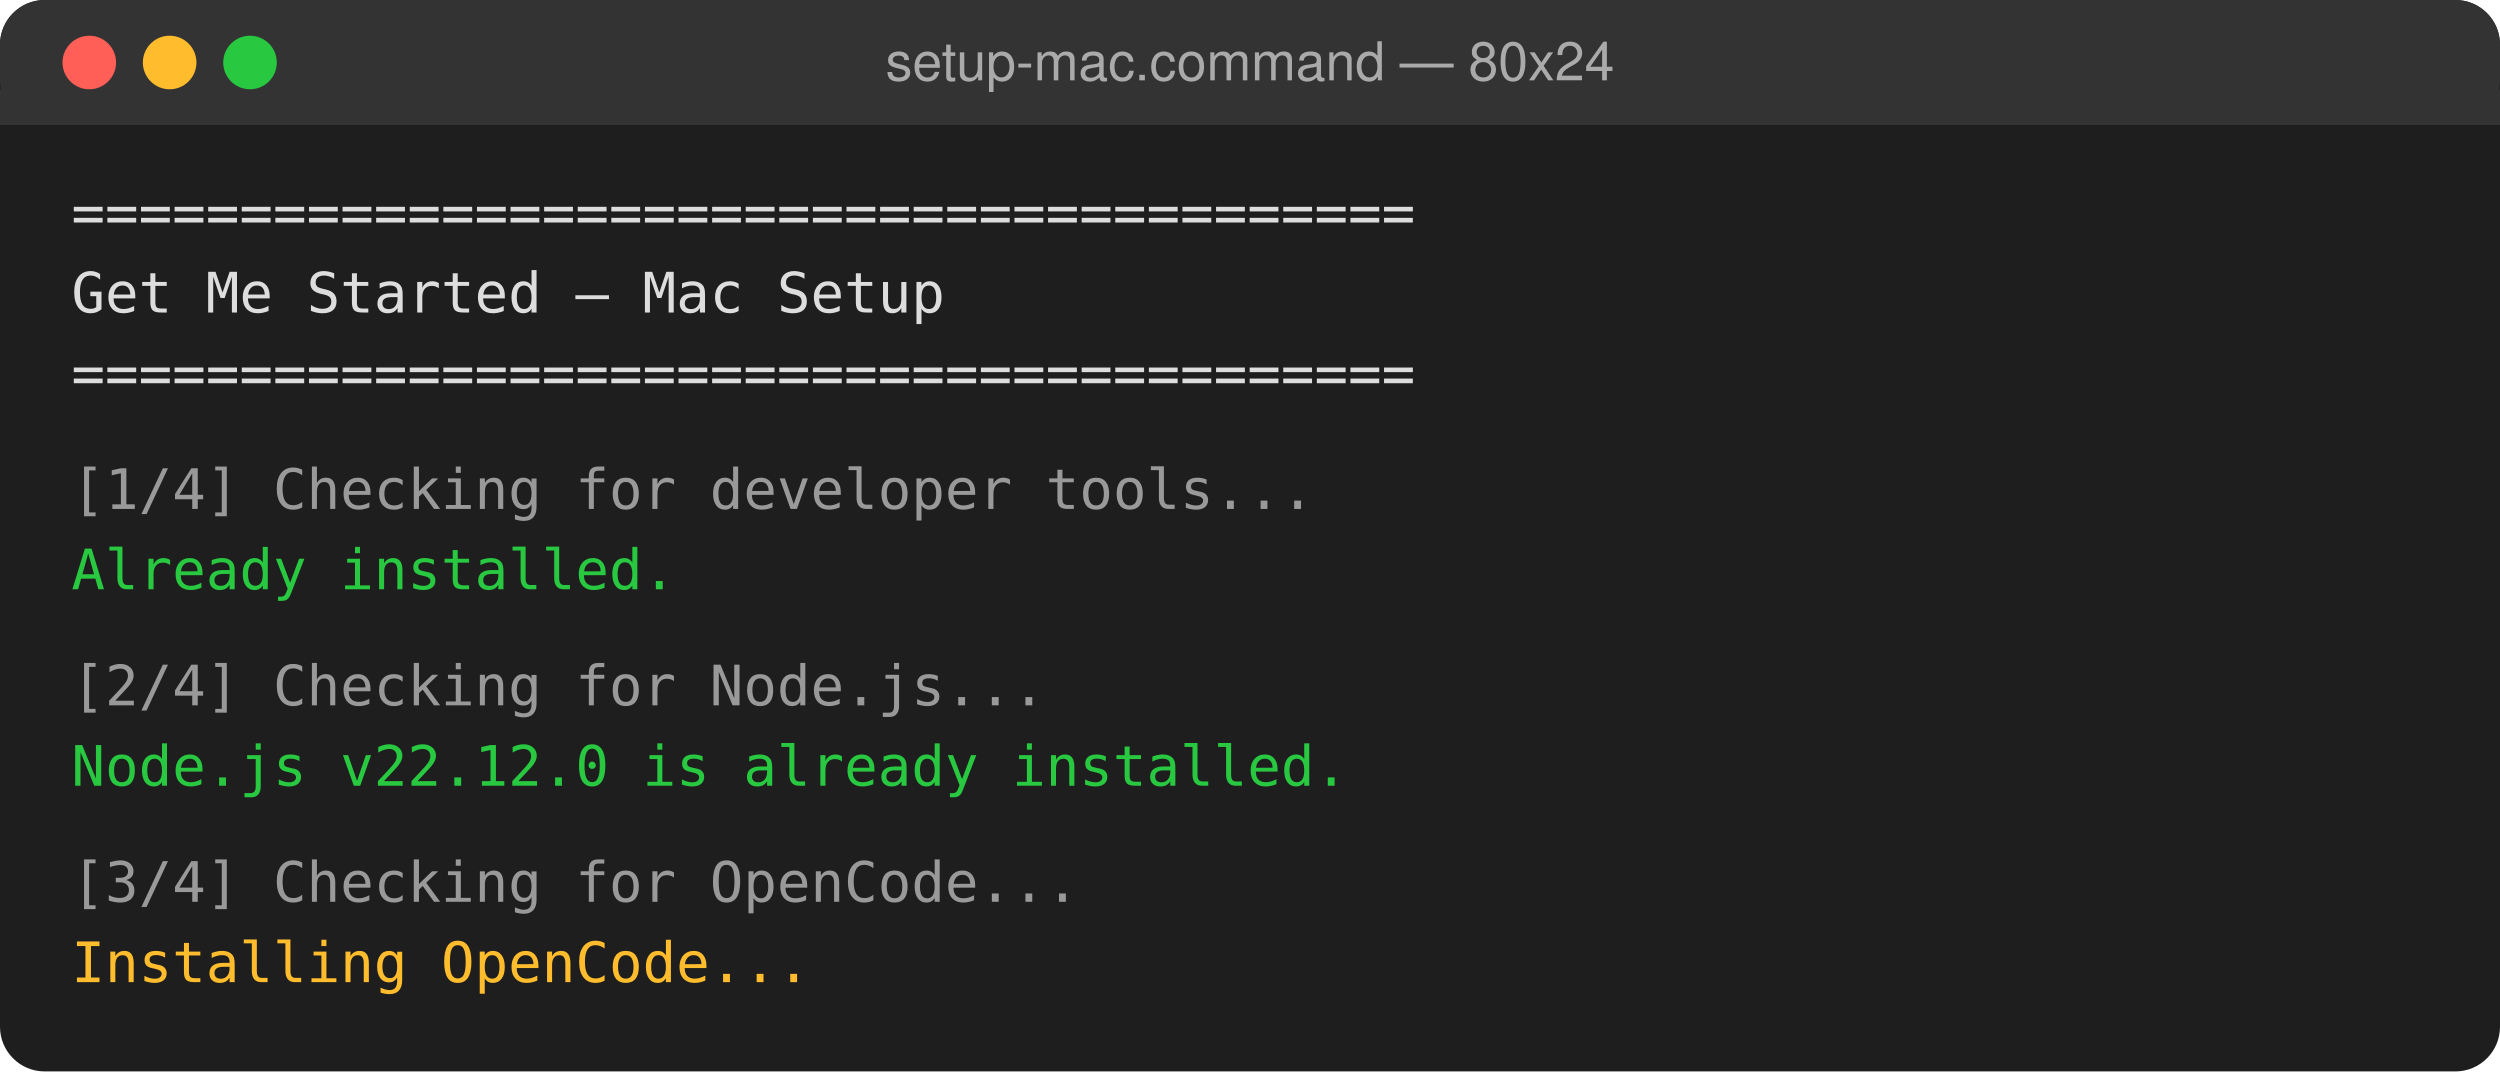
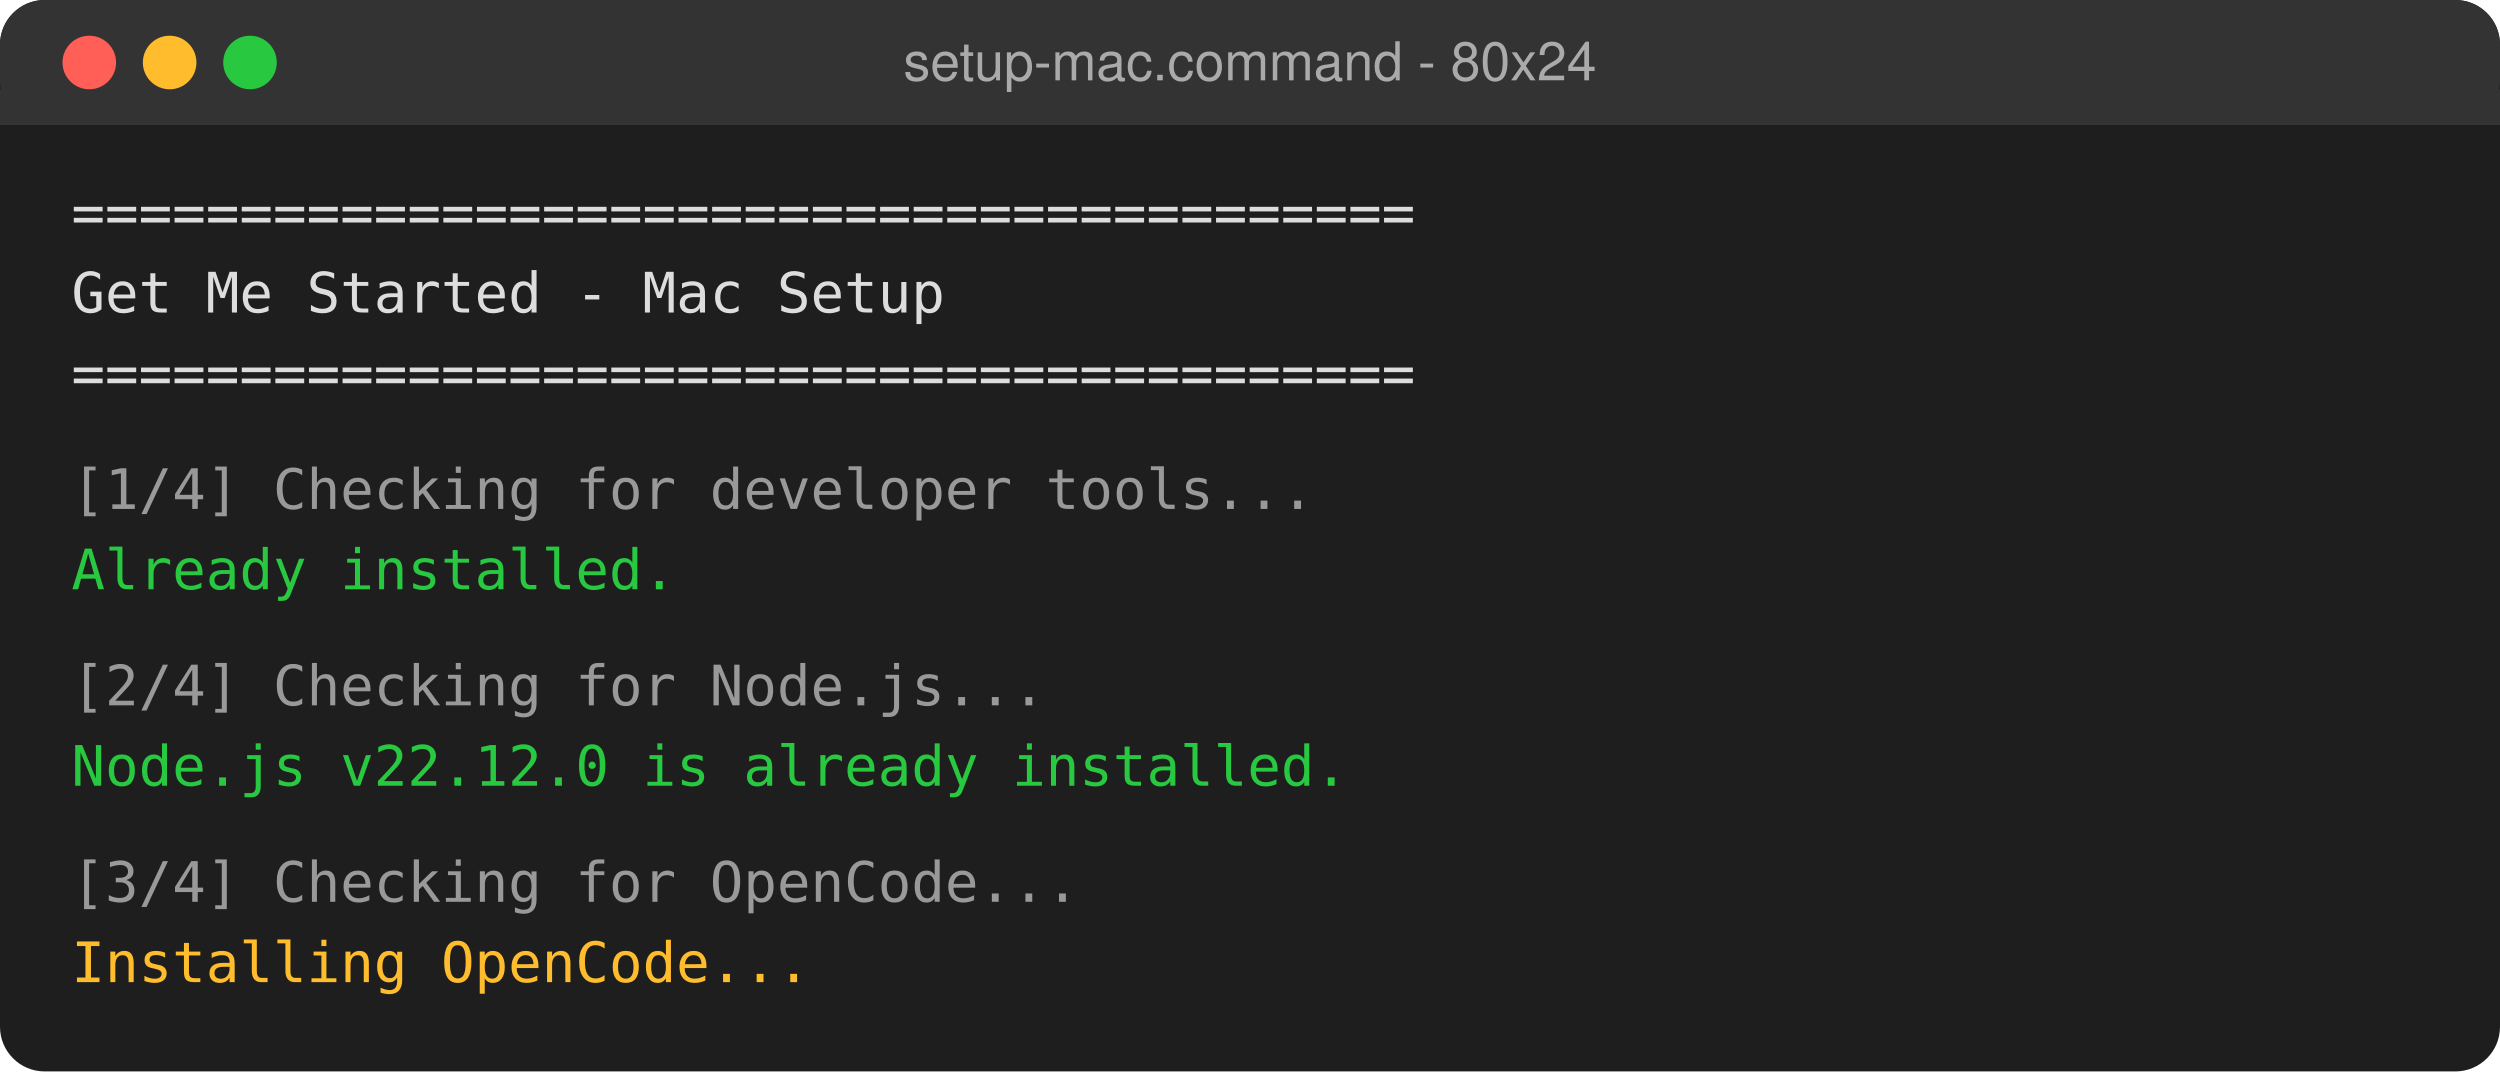
<svg xmlns="http://www.w3.org/2000/svg" viewBox="0 0 560 240">
  <rect width="560" height="240" rx="10" fill="#1e1e1e" />
  <rect width="560" height="28" rx="10" fill="#333" />
  <rect y="20" width="560" height="8" fill="#333" />
  <circle cx="20" cy="14" r="6" fill="#ff5f57" />
  <circle cx="38" cy="14" r="6" fill="#ffbd2e" />
  <circle cx="56" cy="14" r="6" fill="#28c840" />
-   <text x="280" y="18" text-anchor="middle" font-family="-apple-system, SF Pro, Helvetica, sans-serif" font-size="12" fill="#aaa">setup-mac.command — 80x24</text>
+   <text x="280" y="18" text-anchor="middle" font-family="-apple-system, SF Pro, Helvetica, sans-serif" font-size="12" fill="#aaa">setup-mac.command - 80x24</text>
  <text x="16" y="52" font-family="SF Mono, Menlo, monospace" font-size="12.5" fill="#ddd">========================================</text>
-   <text x="16" y="70" font-family="SF Mono, Menlo, monospace" font-size="12.5" fill="#ddd">  Get Me Started — Mac Setup</text>
+   <text x="16" y="70" font-family="SF Mono, Menlo, monospace" font-size="12.5" fill="#ddd">  Get Me Started - Mac Setup</text>
  <text x="16" y="88" font-family="SF Mono, Menlo, monospace" font-size="12.5" fill="#ddd">========================================</text>
  <text x="16" y="114" font-family="SF Mono, Menlo, monospace" font-size="12.5" fill="#999">[1/4] Checking for developer tools...</text>
  <text x="16" y="132" font-family="SF Mono, Menlo, monospace" font-size="12.5" fill="#28c840">  Already installed.</text>
  <text x="16" y="158" font-family="SF Mono, Menlo, monospace" font-size="12.5" fill="#999">[2/4] Checking for Node.js...</text>
  <text x="16" y="176" font-family="SF Mono, Menlo, monospace" font-size="12.5" fill="#28c840">  Node.js v22.12.0 is already installed.</text>
  <text x="16" y="202" font-family="SF Mono, Menlo, monospace" font-size="12.5" fill="#999">[3/4] Checking for OpenCode...</text>
  <text x="16" y="220" font-family="SF Mono, Menlo, monospace" font-size="12.5" fill="#ffbd2e">  Installing OpenCode...</text>
</svg>
